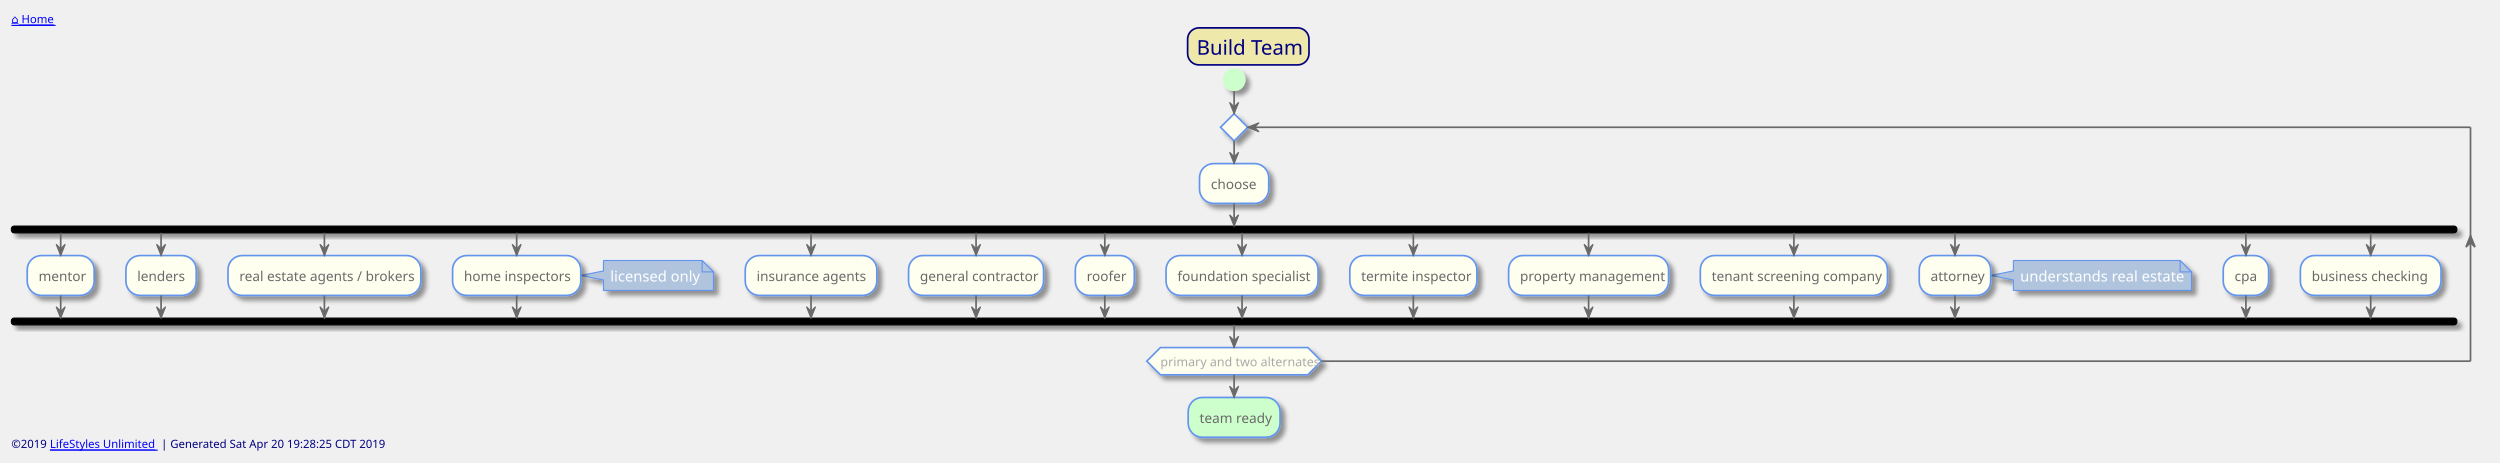
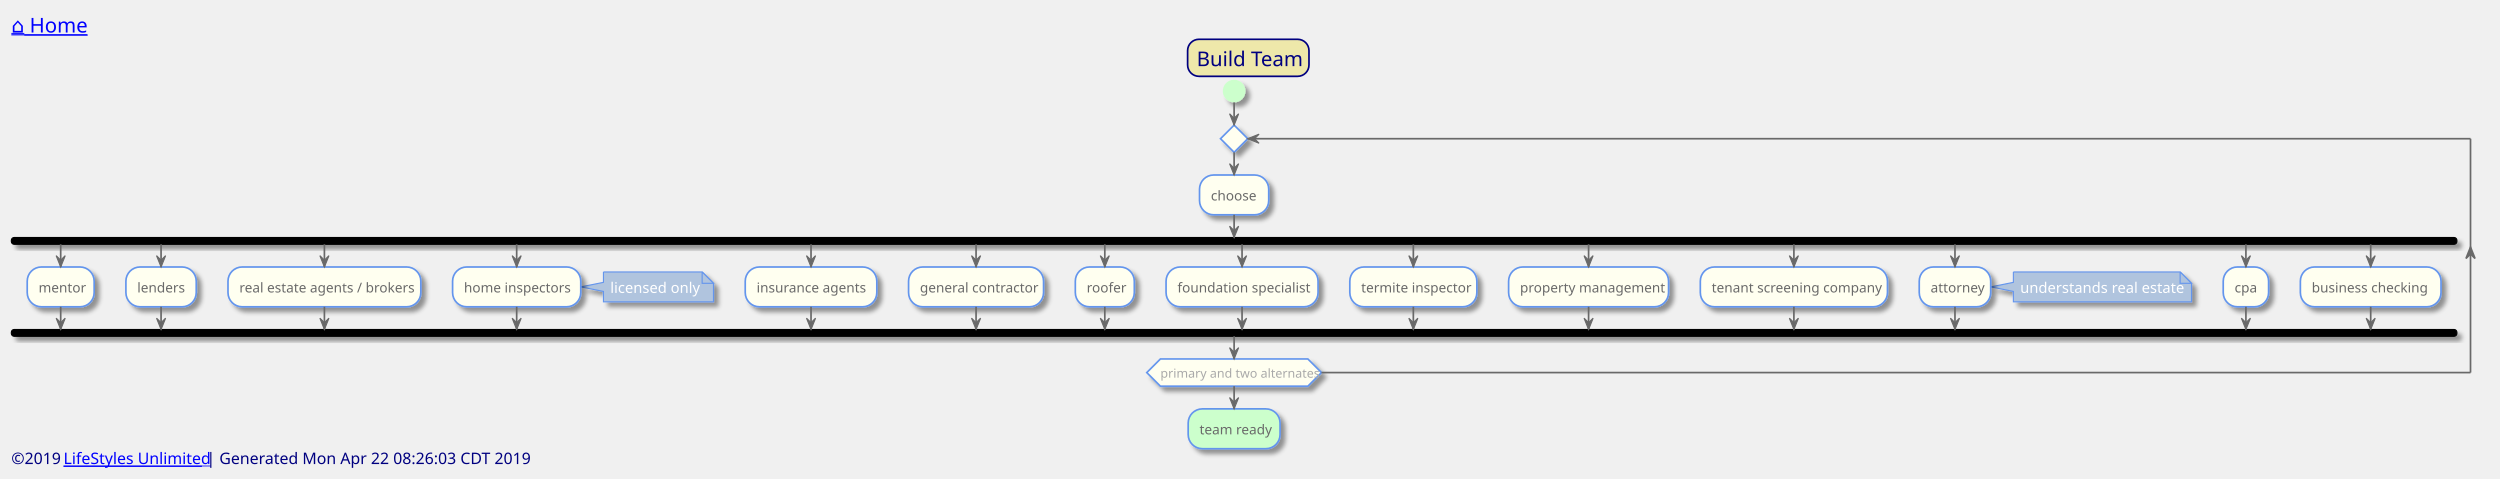
- <svg xmlns="http://www.w3.org/2000/svg" xmlns:xlink="http://www.w3.org/1999/xlink" contentScriptType="application/ecmascript" contentStyleType="text/css" height="408px" preserveAspectRatio="none" style="width:2204px;height:408px;" version="1.1" viewBox="0 0 2204 408" width="2204px" zoomAndPan="magnify">
+ <svg xmlns="http://www.w3.org/2000/svg" xmlns:xlink="http://www.w3.org/1999/xlink" contentScriptType="application/ecmascript" contentStyleType="text/css" height="422px" preserveAspectRatio="none" style="width:2204px;height:422px;" version="1.1" viewBox="0 0 2204 422" width="2204px" zoomAndPan="magnify">
  <defs>
    <style type="text/css">path:hover { stroke: #0000FF !important;}</style>
-     <filter height="300%" id="fuirmcnzbz5he" width="300%" x="-1" y="-1">
+     <filter height="300%" id="f9bqgq1gfn8pt" width="300%" x="-1" y="-1">
      <feGaussianBlur result="blurOut" stdDeviation="2.0" />
      <feColorMatrix in="blurOut" result="blurOut2" type="matrix" values="0 0 0 0 0 0 0 0 0 0 0 0 0 0 0 0 0 0 .4 0" />
      <feOffset dx="4.0" dy="4.0" in="blurOut2" result="blurOut3" />
      <feBlend in="SourceGraphic" in2="blurOut3" mode="normal" />
    </filter>
  </defs>
  <g>
    <a target="_top" xlink:actuate="onRequest" xlink:href="../index.svg" xlink:show="new" xlink:title="../index.svg" xlink:type="simple">
-       <text fill="#0000FF" font-family="sans-serif" font-size="10" lengthAdjust="spacingAndGlyphs" text-decoration="underline" textLength="39" x="10" y="20.381">⌂ Home</text>
-       <line style="stroke: #0000FF; stroke-width: 1.0;" x1="10" x2="49" y1="22.381" y2="22.381" />
+       <text fill="#0000FF" font-family="sans-serif" font-size="18" lengthAdjust="spacingAndGlyphs" text-decoration="underline" textLength="67" x="10" y="28.686">⌂ Home</text>
+       <line style="stroke: #0000FF; stroke-width: 1.0;" x1="10" x2="77" y1="30.686" y2="30.686" />
    </a>
-     <rect fill="#EEE8AA" height="32.641" rx="10" ry="10" style="stroke: #000080; stroke-width: 1.5;" width="107" x="1047" y="24.578" />
-     <text fill="#000080" font-family="sans-serif" font-size="18" lengthAdjust="spacingAndGlyphs" textLength="91" x="1055" y="48.264">Build Team</text>
-     <ellipse cx="1088" cy="70.219" fill="#CCFFCC" filter="url(#fuirmcnzbz5he)" rx="10" ry="10" style="stroke: none; stroke-width: 1.0;" />
-     <rect fill="#FFFFF0" filter="url(#fuirmcnzbz5he)" height="35.094" rx="12.5" ry="12.5" style="stroke: #6495ED; stroke-width: 1.5;" width="61" x="1057.5" y="144.219" />
-     <text fill="#696969" font-family="sans-serif" font-size="12" lengthAdjust="spacingAndGlyphs" textLength="41" x="1067.5" y="166.676">choose</text>
-     <rect fill="#000000" filter="url(#fuirmcnzbz5he)" height="6" rx="2.5" ry="2.5" style="stroke: #000000; stroke-width: 1.0;" width="2156" x="10" y="199.312" />
-     <rect fill="#FFFFF0" filter="url(#fuirmcnzbz5he)" height="35.094" rx="12.5" ry="12.5" style="stroke: #6495ED; stroke-width: 1.5;" width="59" x="24" y="225.312" />
-     <text fill="#696969" font-family="sans-serif" font-size="12" lengthAdjust="spacingAndGlyphs" textLength="39" x="34" y="247.769">mentor</text>
-     <rect fill="#FFFFF0" filter="url(#fuirmcnzbz5he)" height="35.094" rx="12.5" ry="12.5" style="stroke: #6495ED; stroke-width: 1.5;" width="62" x="111" y="225.312" />
-     <text fill="#696969" font-family="sans-serif" font-size="12" lengthAdjust="spacingAndGlyphs" textLength="42" x="121" y="247.769">lenders</text>
-     <rect fill="#FFFFF0" filter="url(#fuirmcnzbz5he)" height="35.094" rx="12.5" ry="12.5" style="stroke: #6495ED; stroke-width: 1.5;" width="170" x="201" y="225.312" />
-     <text fill="#696969" font-family="sans-serif" font-size="12" lengthAdjust="spacingAndGlyphs" textLength="150" x="211" y="247.769">real estate agents / brokers</text>
-     <path d="M532,229.684 L532,238.859 L512,242.859 L532,246.859 L532,256.035 A0,0 0 0 0 532,256.035 L629,256.035 A0,0 0 0 0 629,256.035 L629,239.684 L619,229.684 L532,229.684 A0,0 0 0 0 532,229.684 " fill="#B0C4DE" filter="url(#fuirmcnzbz5he)" style="stroke: #6495ED; stroke-width: 1.0;" />
-     <path d="M619,229.684 L619,239.684 L629,239.684 L619,229.684 " fill="#B0C4DE" style="stroke: #6495ED; stroke-width: 1.0;" />
-     <text fill="#FFFFFF" font-family="sans-serif" font-size="13" lengthAdjust="spacingAndGlyphs" textLength="76" x="538" y="248.179">licensed only</text>
-     <rect fill="#FFFFF0" filter="url(#fuirmcnzbz5he)" height="35.094" rx="12.5" ry="12.5" style="stroke: #6495ED; stroke-width: 1.5;" width="113" x="399" y="225.312" />
-     <text fill="#696969" font-family="sans-serif" font-size="12" lengthAdjust="spacingAndGlyphs" textLength="93" x="409" y="247.769">home inspectors</text>
-     <rect fill="#FFFFF0" filter="url(#fuirmcnzbz5he)" height="35.094" rx="12.5" ry="12.5" style="stroke: #6495ED; stroke-width: 1.5;" width="116" x="657" y="225.312" />
-     <text fill="#696969" font-family="sans-serif" font-size="12" lengthAdjust="spacingAndGlyphs" textLength="96" x="667" y="247.769">insurance agents</text>
-     <rect fill="#FFFFF0" filter="url(#fuirmcnzbz5he)" height="35.094" rx="12.5" ry="12.5" style="stroke: #6495ED; stroke-width: 1.5;" width="119" x="801" y="225.312" />
-     <text fill="#696969" font-family="sans-serif" font-size="12" lengthAdjust="spacingAndGlyphs" textLength="99" x="811" y="247.769">general contractor</text>
-     <rect fill="#FFFFF0" filter="url(#fuirmcnzbz5he)" height="35.094" rx="12.5" ry="12.5" style="stroke: #6495ED; stroke-width: 1.5;" width="52" x="948" y="225.312" />
-     <text fill="#696969" font-family="sans-serif" font-size="12" lengthAdjust="spacingAndGlyphs" textLength="32" x="958" y="247.769">roofer</text>
-     <rect fill="#FFFFF0" filter="url(#fuirmcnzbz5he)" height="35.094" rx="12.5" ry="12.5" style="stroke: #6495ED; stroke-width: 1.5;" width="134" x="1028" y="225.312" />
-     <text fill="#696969" font-family="sans-serif" font-size="12" lengthAdjust="spacingAndGlyphs" textLength="114" x="1038" y="247.769">foundation specialist</text>
-     <rect fill="#FFFFF0" filter="url(#fuirmcnzbz5he)" height="35.094" rx="12.5" ry="12.5" style="stroke: #6495ED; stroke-width: 1.5;" width="112" x="1190" y="225.312" />
-     <text fill="#696969" font-family="sans-serif" font-size="12" lengthAdjust="spacingAndGlyphs" textLength="92" x="1200" y="247.769">termite inspector</text>
-     <rect fill="#FFFFF0" filter="url(#fuirmcnzbz5he)" height="35.094" rx="12.5" ry="12.5" style="stroke: #6495ED; stroke-width: 1.5;" width="141" x="1330" y="225.312" />
-     <text fill="#696969" font-family="sans-serif" font-size="12" lengthAdjust="spacingAndGlyphs" textLength="121" x="1340" y="247.769">property management</text>
-     <rect fill="#FFFFF0" filter="url(#fuirmcnzbz5he)" height="35.094" rx="12.5" ry="12.5" style="stroke: #6495ED; stroke-width: 1.5;" width="165" x="1499" y="225.312" />
-     <text fill="#696969" font-family="sans-serif" font-size="12" lengthAdjust="spacingAndGlyphs" textLength="145" x="1509" y="247.769">tenant screening company</text>
-     <path d="M1775,229.684 L1775,238.859 L1755,242.859 L1775,246.859 L1775,256.035 A0,0 0 0 0 1775,256.035 L1932,256.035 A0,0 0 0 0 1932,256.035 L1932,239.684 L1922,229.684 L1775,229.684 A0,0 0 0 0 1775,229.684 " fill="#B0C4DE" filter="url(#fuirmcnzbz5he)" style="stroke: #6495ED; stroke-width: 1.0;" />
-     <path d="M1922,229.684 L1922,239.684 L1932,239.684 L1922,229.684 " fill="#B0C4DE" style="stroke: #6495ED; stroke-width: 1.0;" />
-     <text fill="#FFFFFF" font-family="sans-serif" font-size="13" lengthAdjust="spacingAndGlyphs" textLength="136" x="1781" y="248.179">understands real estate</text>
-     <rect fill="#FFFFF0" filter="url(#fuirmcnzbz5he)" height="35.094" rx="12.5" ry="12.5" style="stroke: #6495ED; stroke-width: 1.5;" width="63" x="1692" y="225.312" />
-     <text fill="#696969" font-family="sans-serif" font-size="12" lengthAdjust="spacingAndGlyphs" textLength="43" x="1702" y="247.769">attorney</text>
-     <rect fill="#FFFFF0" filter="url(#fuirmcnzbz5he)" height="35.094" rx="12.5" ry="12.5" style="stroke: #6495ED; stroke-width: 1.5;" width="40" x="1960" y="225.312" />
-     <text fill="#696969" font-family="sans-serif" font-size="12" lengthAdjust="spacingAndGlyphs" textLength="20" x="1970" y="247.769">cpa</text>
-     <rect fill="#FFFFF0" filter="url(#fuirmcnzbz5he)" height="35.094" rx="12.5" ry="12.5" style="stroke: #6495ED; stroke-width: 1.5;" width="124" x="2028" y="225.312" />
-     <text fill="#696969" font-family="sans-serif" font-size="12" lengthAdjust="spacingAndGlyphs" textLength="104" x="2038" y="247.769">business checking</text>
-     <rect fill="#000000" filter="url(#fuirmcnzbz5he)" height="6" rx="2.5" ry="2.5" style="stroke: #000000; stroke-width: 1.0;" width="2156" x="10" y="280.406" />
-     <polygon fill="#FFFFF0" filter="url(#fuirmcnzbz5he)" points="1088,100.219,1100,112.219,1088,124.219,1076,112.219,1088,100.219" style="stroke: #6495ED; stroke-width: 1.5;" />
-     <polygon fill="#FFFFF0" filter="url(#fuirmcnzbz5he)" points="1023,306.406,1153,306.406,1165,318.406,1153,330.406,1023,330.406,1011,318.406,1023,306.406" style="stroke: #6495ED; stroke-width: 1.5;" />
-     <text fill="#A9A9A9" font-family="sans-serif" font-size="11" lengthAdjust="spacingAndGlyphs" textLength="130" x="1023" y="322.907">primary and two alternates</text>
-     <rect fill="#CCFFCC" filter="url(#fuirmcnzbz5he)" height="35.094" rx="12.5" ry="12.5" style="stroke: #6495ED; stroke-width: 1.5;" width="81" x="1047.5" y="350.406" />
-     <text fill="#696969" font-family="sans-serif" font-size="12" lengthAdjust="spacingAndGlyphs" textLength="61" x="1057.5" y="372.863">team ready</text>
-     <line style="stroke: #696969; stroke-width: 1.5;" x1="53.5" x2="53.5" y1="205.312" y2="225.312" />
-     <polygon fill="#696969" points="49.5,215.312,53.5,225.312,57.5,215.312,53.5,219.312" style="stroke: #696969; stroke-width: 1.0;" />
-     <line style="stroke: #696969; stroke-width: 1.5;" x1="142" x2="142" y1="205.312" y2="225.312" />
-     <polygon fill="#696969" points="138,215.312,142,225.312,146,215.312,142,219.312" style="stroke: #696969; stroke-width: 1.0;" />
-     <line style="stroke: #696969; stroke-width: 1.5;" x1="286" x2="286" y1="205.312" y2="225.312" />
-     <polygon fill="#696969" points="282,215.312,286,225.312,290,215.312,286,219.312" style="stroke: #696969; stroke-width: 1.0;" />
-     <line style="stroke: #696969; stroke-width: 1.5;" x1="455.5" x2="455.5" y1="205.312" y2="225.312" />
-     <polygon fill="#696969" points="451.5,215.312,455.5,225.312,459.5,215.312,455.5,219.312" style="stroke: #696969; stroke-width: 1.0;" />
-     <line style="stroke: #696969; stroke-width: 1.5;" x1="715" x2="715" y1="205.312" y2="225.312" />
-     <polygon fill="#696969" points="711,215.312,715,225.312,719,215.312,715,219.312" style="stroke: #696969; stroke-width: 1.0;" />
-     <line style="stroke: #696969; stroke-width: 1.5;" x1="860.5" x2="860.5" y1="205.312" y2="225.312" />
-     <polygon fill="#696969" points="856.5,215.312,860.5,225.312,864.5,215.312,860.5,219.312" style="stroke: #696969; stroke-width: 1.0;" />
-     <line style="stroke: #696969; stroke-width: 1.5;" x1="974" x2="974" y1="205.312" y2="225.312" />
-     <polygon fill="#696969" points="970,215.312,974,225.312,978,215.312,974,219.312" style="stroke: #696969; stroke-width: 1.0;" />
-     <line style="stroke: #696969; stroke-width: 1.5;" x1="1095" x2="1095" y1="205.312" y2="225.312" />
-     <polygon fill="#696969" points="1091,215.312,1095,225.312,1099,215.312,1095,219.312" style="stroke: #696969; stroke-width: 1.0;" />
-     <line style="stroke: #696969; stroke-width: 1.5;" x1="1246" x2="1246" y1="205.312" y2="225.312" />
-     <polygon fill="#696969" points="1242,215.312,1246,225.312,1250,215.312,1246,219.312" style="stroke: #696969; stroke-width: 1.0;" />
-     <line style="stroke: #696969; stroke-width: 1.5;" x1="1400.5" x2="1400.5" y1="205.312" y2="225.312" />
-     <polygon fill="#696969" points="1396.5,215.312,1400.5,225.312,1404.5,215.312,1400.5,219.312" style="stroke: #696969; stroke-width: 1.0;" />
-     <line style="stroke: #696969; stroke-width: 1.5;" x1="1581.5" x2="1581.5" y1="205.312" y2="225.312" />
-     <polygon fill="#696969" points="1577.5,215.312,1581.5,225.312,1585.5,215.312,1581.5,219.312" style="stroke: #696969; stroke-width: 1.0;" />
-     <line style="stroke: #696969; stroke-width: 1.5;" x1="1723.5" x2="1723.5" y1="205.312" y2="225.312" />
-     <polygon fill="#696969" points="1719.5,215.312,1723.5,225.312,1727.5,215.312,1723.5,219.312" style="stroke: #696969; stroke-width: 1.0;" />
-     <line style="stroke: #696969; stroke-width: 1.5;" x1="1980" x2="1980" y1="205.312" y2="225.312" />
-     <polygon fill="#696969" points="1976,215.312,1980,225.312,1984,215.312,1980,219.312" style="stroke: #696969; stroke-width: 1.0;" />
-     <line style="stroke: #696969; stroke-width: 1.5;" x1="2090" x2="2090" y1="205.312" y2="225.312" />
-     <polygon fill="#696969" points="2086,215.312,2090,225.312,2094,215.312,2090,219.312" style="stroke: #696969; stroke-width: 1.0;" />
-     <line style="stroke: #696969; stroke-width: 1.5;" x1="53.5" x2="53.5" y1="260.406" y2="280.406" />
-     <polygon fill="#696969" points="49.5,270.406,53.5,280.406,57.5,270.406,53.5,274.406" style="stroke: #696969; stroke-width: 1.0;" />
-     <line style="stroke: #696969; stroke-width: 1.5;" x1="142" x2="142" y1="260.406" y2="280.406" />
-     <polygon fill="#696969" points="138,270.406,142,280.406,146,270.406,142,274.406" style="stroke: #696969; stroke-width: 1.0;" />
-     <line style="stroke: #696969; stroke-width: 1.5;" x1="286" x2="286" y1="260.406" y2="280.406" />
-     <polygon fill="#696969" points="282,270.406,286,280.406,290,270.406,286,274.406" style="stroke: #696969; stroke-width: 1.0;" />
-     <line style="stroke: #696969; stroke-width: 1.5;" x1="455.5" x2="455.5" y1="260.406" y2="280.406" />
-     <polygon fill="#696969" points="451.5,270.406,455.5,280.406,459.5,270.406,455.5,274.406" style="stroke: #696969; stroke-width: 1.0;" />
-     <line style="stroke: #696969; stroke-width: 1.5;" x1="715" x2="715" y1="260.406" y2="280.406" />
-     <polygon fill="#696969" points="711,270.406,715,280.406,719,270.406,715,274.406" style="stroke: #696969; stroke-width: 1.0;" />
-     <line style="stroke: #696969; stroke-width: 1.5;" x1="860.5" x2="860.5" y1="260.406" y2="280.406" />
-     <polygon fill="#696969" points="856.5,270.406,860.5,280.406,864.5,270.406,860.5,274.406" style="stroke: #696969; stroke-width: 1.0;" />
-     <line style="stroke: #696969; stroke-width: 1.5;" x1="974" x2="974" y1="260.406" y2="280.406" />
-     <polygon fill="#696969" points="970,270.406,974,280.406,978,270.406,974,274.406" style="stroke: #696969; stroke-width: 1.0;" />
-     <line style="stroke: #696969; stroke-width: 1.5;" x1="1095" x2="1095" y1="260.406" y2="280.406" />
-     <polygon fill="#696969" points="1091,270.406,1095,280.406,1099,270.406,1095,274.406" style="stroke: #696969; stroke-width: 1.0;" />
-     <line style="stroke: #696969; stroke-width: 1.5;" x1="1246" x2="1246" y1="260.406" y2="280.406" />
-     <polygon fill="#696969" points="1242,270.406,1246,280.406,1250,270.406,1246,274.406" style="stroke: #696969; stroke-width: 1.0;" />
-     <line style="stroke: #696969; stroke-width: 1.5;" x1="1400.5" x2="1400.5" y1="260.406" y2="280.406" />
-     <polygon fill="#696969" points="1396.5,270.406,1400.5,280.406,1404.5,270.406,1400.5,274.406" style="stroke: #696969; stroke-width: 1.0;" />
-     <line style="stroke: #696969; stroke-width: 1.5;" x1="1581.5" x2="1581.5" y1="260.406" y2="280.406" />
-     <polygon fill="#696969" points="1577.5,270.406,1581.5,280.406,1585.5,270.406,1581.5,274.406" style="stroke: #696969; stroke-width: 1.0;" />
-     <line style="stroke: #696969; stroke-width: 1.5;" x1="1723.5" x2="1723.5" y1="260.406" y2="280.406" />
-     <polygon fill="#696969" points="1719.5,270.406,1723.5,280.406,1727.5,270.406,1723.5,274.406" style="stroke: #696969; stroke-width: 1.0;" />
-     <line style="stroke: #696969; stroke-width: 1.5;" x1="1980" x2="1980" y1="260.406" y2="280.406" />
-     <polygon fill="#696969" points="1976,270.406,1980,280.406,1984,270.406,1980,274.406" style="stroke: #696969; stroke-width: 1.0;" />
-     <line style="stroke: #696969; stroke-width: 1.5;" x1="2090" x2="2090" y1="260.406" y2="280.406" />
-     <polygon fill="#696969" points="2086,270.406,2090,280.406,2094,270.406,2090,274.406" style="stroke: #696969; stroke-width: 1.0;" />
-     <line style="stroke: #696969; stroke-width: 1.5;" x1="1088" x2="1088" y1="179.312" y2="199.312" />
-     <polygon fill="#696969" points="1084,189.312,1088,199.312,1092,189.312,1088,193.312" style="stroke: #696969; stroke-width: 1.0;" />
-     <line style="stroke: #696969; stroke-width: 1.5;" x1="1088" x2="1088" y1="124.219" y2="144.219" />
-     <polygon fill="#696969" points="1084,134.219,1088,144.219,1092,134.219,1088,138.219" style="stroke: #696969; stroke-width: 1.0;" />
-     <line style="stroke: #696969; stroke-width: 1.5;" x1="1165" x2="2178" y1="318.406" y2="318.406" />
-     <polygon fill="#696969" points="2174,217.812,2178,207.812,2182,217.812,2178,213.812" style="stroke: #696969; stroke-width: 1.5;" />
-     <line style="stroke: #696969; stroke-width: 1.5;" x1="2178" x2="2178" y1="112.219" y2="318.406" />
-     <line style="stroke: #696969; stroke-width: 1.5;" x1="2178" x2="1100" y1="112.219" y2="112.219" />
-     <polygon fill="#696969" points="1110,108.219,1100,112.219,1110,116.219,1106,112.219" style="stroke: #696969; stroke-width: 1.0;" />
-     <line style="stroke: #696969; stroke-width: 1.5;" x1="1088" x2="1088" y1="286.406" y2="306.406" />
-     <polygon fill="#696969" points="1084,296.406,1088,306.406,1092,296.406,1088,300.406" style="stroke: #696969; stroke-width: 1.0;" />
-     <line style="stroke: #696969; stroke-width: 1.5;" x1="1088" x2="1088" y1="80.219" y2="100.219" />
-     <polygon fill="#696969" points="1084,90.219,1088,100.219,1092,90.219,1088,94.219" style="stroke: #696969; stroke-width: 1.0;" />
-     <line style="stroke: #696969; stroke-width: 1.5;" x1="1088" x2="1088" y1="330.406" y2="350.406" />
-     <polygon fill="#696969" points="1084,340.406,1088,350.406,1092,340.406,1088,344.406" style="stroke: #696969; stroke-width: 1.0;" />
-     <text fill="#000080" font-family="sans-serif" font-size="10" lengthAdjust="spacingAndGlyphs" textLength="31" x="10" y="394.881">©2019</text>
+     <rect fill="#EEE8AA" height="32.641" rx="10" ry="10" style="stroke: #000080; stroke-width: 1.5;" width="107" x="1047" y="34.641" />
+     <text fill="#000080" font-family="sans-serif" font-size="18" lengthAdjust="spacingAndGlyphs" textLength="91" x="1055" y="58.326">Build Team</text>
+     <ellipse cx="1088" cy="80.281" fill="#CCFFCC" filter="url(#f9bqgq1gfn8pt)" rx="10" ry="10" style="stroke: none; stroke-width: 1.0;" />
+     <rect fill="#FFFFF0" filter="url(#f9bqgq1gfn8pt)" height="35.094" rx="12.5" ry="12.5" style="stroke: #6495ED; stroke-width: 1.5;" width="61" x="1057.5" y="154.281" />
+     <text fill="#696969" font-family="sans-serif" font-size="12" lengthAdjust="spacingAndGlyphs" textLength="41" x="1067.5" y="176.738">choose</text>
+     <rect fill="#000000" filter="url(#f9bqgq1gfn8pt)" height="6" rx="2.5" ry="2.5" style="stroke: #000000; stroke-width: 1.0;" width="2156" x="10" y="209.375" />
+     <rect fill="#FFFFF0" filter="url(#f9bqgq1gfn8pt)" height="35.094" rx="12.5" ry="12.5" style="stroke: #6495ED; stroke-width: 1.5;" width="59" x="24" y="235.375" />
+     <text fill="#696969" font-family="sans-serif" font-size="12" lengthAdjust="spacingAndGlyphs" textLength="39" x="34" y="257.832">mentor</text>
+     <rect fill="#FFFFF0" filter="url(#f9bqgq1gfn8pt)" height="35.094" rx="12.5" ry="12.5" style="stroke: #6495ED; stroke-width: 1.5;" width="62" x="111" y="235.375" />
+     <text fill="#696969" font-family="sans-serif" font-size="12" lengthAdjust="spacingAndGlyphs" textLength="42" x="121" y="257.832">lenders</text>
+     <rect fill="#FFFFF0" filter="url(#f9bqgq1gfn8pt)" height="35.094" rx="12.5" ry="12.5" style="stroke: #6495ED; stroke-width: 1.5;" width="170" x="201" y="235.375" />
+     <text fill="#696969" font-family="sans-serif" font-size="12" lengthAdjust="spacingAndGlyphs" textLength="150" x="211" y="257.832">real estate agents / brokers</text>
+     <path d="M532,239.746 L532,248.922 L512,252.922 L532,256.922 L532,266.098 A0,0 0 0 0 532,266.098 L629,266.098 A0,0 0 0 0 629,266.098 L629,249.746 L619,239.746 L532,239.746 A0,0 0 0 0 532,239.746 " fill="#B0C4DE" filter="url(#f9bqgq1gfn8pt)" style="stroke: #6495ED; stroke-width: 1.0;" />
+     <path d="M619,239.746 L619,249.746 L629,249.746 L619,239.746 " fill="#B0C4DE" style="stroke: #6495ED; stroke-width: 1.0;" />
+     <text fill="#FFFFFF" font-family="sans-serif" font-size="13" lengthAdjust="spacingAndGlyphs" textLength="76" x="538" y="258.241">licensed only</text>
+     <rect fill="#FFFFF0" filter="url(#f9bqgq1gfn8pt)" height="35.094" rx="12.5" ry="12.5" style="stroke: #6495ED; stroke-width: 1.5;" width="113" x="399" y="235.375" />
+     <text fill="#696969" font-family="sans-serif" font-size="12" lengthAdjust="spacingAndGlyphs" textLength="93" x="409" y="257.832">home inspectors</text>
+     <rect fill="#FFFFF0" filter="url(#f9bqgq1gfn8pt)" height="35.094" rx="12.5" ry="12.5" style="stroke: #6495ED; stroke-width: 1.5;" width="116" x="657" y="235.375" />
+     <text fill="#696969" font-family="sans-serif" font-size="12" lengthAdjust="spacingAndGlyphs" textLength="96" x="667" y="257.832">insurance agents</text>
+     <rect fill="#FFFFF0" filter="url(#f9bqgq1gfn8pt)" height="35.094" rx="12.5" ry="12.5" style="stroke: #6495ED; stroke-width: 1.5;" width="119" x="801" y="235.375" />
+     <text fill="#696969" font-family="sans-serif" font-size="12" lengthAdjust="spacingAndGlyphs" textLength="99" x="811" y="257.832">general contractor</text>
+     <rect fill="#FFFFF0" filter="url(#f9bqgq1gfn8pt)" height="35.094" rx="12.5" ry="12.5" style="stroke: #6495ED; stroke-width: 1.5;" width="52" x="948" y="235.375" />
+     <text fill="#696969" font-family="sans-serif" font-size="12" lengthAdjust="spacingAndGlyphs" textLength="32" x="958" y="257.832">roofer</text>
+     <rect fill="#FFFFF0" filter="url(#f9bqgq1gfn8pt)" height="35.094" rx="12.5" ry="12.5" style="stroke: #6495ED; stroke-width: 1.5;" width="134" x="1028" y="235.375" />
+     <text fill="#696969" font-family="sans-serif" font-size="12" lengthAdjust="spacingAndGlyphs" textLength="114" x="1038" y="257.832">foundation specialist</text>
+     <rect fill="#FFFFF0" filter="url(#f9bqgq1gfn8pt)" height="35.094" rx="12.5" ry="12.5" style="stroke: #6495ED; stroke-width: 1.5;" width="112" x="1190" y="235.375" />
+     <text fill="#696969" font-family="sans-serif" font-size="12" lengthAdjust="spacingAndGlyphs" textLength="92" x="1200" y="257.832">termite inspector</text>
+     <rect fill="#FFFFF0" filter="url(#f9bqgq1gfn8pt)" height="35.094" rx="12.5" ry="12.5" style="stroke: #6495ED; stroke-width: 1.5;" width="141" x="1330" y="235.375" />
+     <text fill="#696969" font-family="sans-serif" font-size="12" lengthAdjust="spacingAndGlyphs" textLength="121" x="1340" y="257.832">property management</text>
+     <rect fill="#FFFFF0" filter="url(#f9bqgq1gfn8pt)" height="35.094" rx="12.5" ry="12.5" style="stroke: #6495ED; stroke-width: 1.5;" width="165" x="1499" y="235.375" />
+     <text fill="#696969" font-family="sans-serif" font-size="12" lengthAdjust="spacingAndGlyphs" textLength="145" x="1509" y="257.832">tenant screening company</text>
+     <path d="M1775,239.746 L1775,248.922 L1755,252.922 L1775,256.922 L1775,266.098 A0,0 0 0 0 1775,266.098 L1932,266.098 A0,0 0 0 0 1932,266.098 L1932,249.746 L1922,239.746 L1775,239.746 A0,0 0 0 0 1775,239.746 " fill="#B0C4DE" filter="url(#f9bqgq1gfn8pt)" style="stroke: #6495ED; stroke-width: 1.0;" />
+     <path d="M1922,239.746 L1922,249.746 L1932,249.746 L1922,239.746 " fill="#B0C4DE" style="stroke: #6495ED; stroke-width: 1.0;" />
+     <text fill="#FFFFFF" font-family="sans-serif" font-size="13" lengthAdjust="spacingAndGlyphs" textLength="136" x="1781" y="258.241">understands real estate</text>
+     <rect fill="#FFFFF0" filter="url(#f9bqgq1gfn8pt)" height="35.094" rx="12.5" ry="12.5" style="stroke: #6495ED; stroke-width: 1.5;" width="63" x="1692" y="235.375" />
+     <text fill="#696969" font-family="sans-serif" font-size="12" lengthAdjust="spacingAndGlyphs" textLength="43" x="1702" y="257.832">attorney</text>
+     <rect fill="#FFFFF0" filter="url(#f9bqgq1gfn8pt)" height="35.094" rx="12.5" ry="12.5" style="stroke: #6495ED; stroke-width: 1.5;" width="40" x="1960" y="235.375" />
+     <text fill="#696969" font-family="sans-serif" font-size="12" lengthAdjust="spacingAndGlyphs" textLength="20" x="1970" y="257.832">cpa</text>
+     <rect fill="#FFFFF0" filter="url(#f9bqgq1gfn8pt)" height="35.094" rx="12.5" ry="12.5" style="stroke: #6495ED; stroke-width: 1.5;" width="124" x="2028" y="235.375" />
+     <text fill="#696969" font-family="sans-serif" font-size="12" lengthAdjust="spacingAndGlyphs" textLength="104" x="2038" y="257.832">business checking</text>
+     <rect fill="#000000" filter="url(#f9bqgq1gfn8pt)" height="6" rx="2.5" ry="2.5" style="stroke: #000000; stroke-width: 1.0;" width="2156" x="10" y="290.469" />
+     <polygon fill="#FFFFF0" filter="url(#f9bqgq1gfn8pt)" points="1088,110.281,1100,122.281,1088,134.281,1076,122.281,1088,110.281" style="stroke: #6495ED; stroke-width: 1.5;" />
+     <polygon fill="#FFFFF0" filter="url(#f9bqgq1gfn8pt)" points="1023,316.469,1153,316.469,1165,328.469,1153,340.469,1023,340.469,1011,328.469,1023,316.469" style="stroke: #6495ED; stroke-width: 1.5;" />
+     <text fill="#A9A9A9" font-family="sans-serif" font-size="11" lengthAdjust="spacingAndGlyphs" textLength="130" x="1023" y="332.97">primary and two alternates</text>
+     <rect fill="#CCFFCC" filter="url(#f9bqgq1gfn8pt)" height="35.094" rx="12.5" ry="12.5" style="stroke: #6495ED; stroke-width: 1.5;" width="81" x="1047.5" y="360.469" />
+     <text fill="#696969" font-family="sans-serif" font-size="12" lengthAdjust="spacingAndGlyphs" textLength="61" x="1057.5" y="382.926">team ready</text>
+     <line style="stroke: #696969; stroke-width: 1.5;" x1="53.5" x2="53.5" y1="215.375" y2="235.375" />
+     <polygon fill="#696969" points="49.5,225.375,53.5,235.375,57.5,225.375,53.5,229.375" style="stroke: #696969; stroke-width: 1.0;" />
+     <line style="stroke: #696969; stroke-width: 1.5;" x1="142" x2="142" y1="215.375" y2="235.375" />
+     <polygon fill="#696969" points="138,225.375,142,235.375,146,225.375,142,229.375" style="stroke: #696969; stroke-width: 1.0;" />
+     <line style="stroke: #696969; stroke-width: 1.5;" x1="286" x2="286" y1="215.375" y2="235.375" />
+     <polygon fill="#696969" points="282,225.375,286,235.375,290,225.375,286,229.375" style="stroke: #696969; stroke-width: 1.0;" />
+     <line style="stroke: #696969; stroke-width: 1.5;" x1="455.5" x2="455.5" y1="215.375" y2="235.375" />
+     <polygon fill="#696969" points="451.5,225.375,455.5,235.375,459.5,225.375,455.5,229.375" style="stroke: #696969; stroke-width: 1.0;" />
+     <line style="stroke: #696969; stroke-width: 1.5;" x1="715" x2="715" y1="215.375" y2="235.375" />
+     <polygon fill="#696969" points="711,225.375,715,235.375,719,225.375,715,229.375" style="stroke: #696969; stroke-width: 1.0;" />
+     <line style="stroke: #696969; stroke-width: 1.5;" x1="860.5" x2="860.5" y1="215.375" y2="235.375" />
+     <polygon fill="#696969" points="856.5,225.375,860.5,235.375,864.5,225.375,860.5,229.375" style="stroke: #696969; stroke-width: 1.0;" />
+     <line style="stroke: #696969; stroke-width: 1.5;" x1="974" x2="974" y1="215.375" y2="235.375" />
+     <polygon fill="#696969" points="970,225.375,974,235.375,978,225.375,974,229.375" style="stroke: #696969; stroke-width: 1.0;" />
+     <line style="stroke: #696969; stroke-width: 1.5;" x1="1095" x2="1095" y1="215.375" y2="235.375" />
+     <polygon fill="#696969" points="1091,225.375,1095,235.375,1099,225.375,1095,229.375" style="stroke: #696969; stroke-width: 1.0;" />
+     <line style="stroke: #696969; stroke-width: 1.5;" x1="1246" x2="1246" y1="215.375" y2="235.375" />
+     <polygon fill="#696969" points="1242,225.375,1246,235.375,1250,225.375,1246,229.375" style="stroke: #696969; stroke-width: 1.0;" />
+     <line style="stroke: #696969; stroke-width: 1.5;" x1="1400.5" x2="1400.5" y1="215.375" y2="235.375" />
+     <polygon fill="#696969" points="1396.5,225.375,1400.5,235.375,1404.5,225.375,1400.5,229.375" style="stroke: #696969; stroke-width: 1.0;" />
+     <line style="stroke: #696969; stroke-width: 1.5;" x1="1581.5" x2="1581.5" y1="215.375" y2="235.375" />
+     <polygon fill="#696969" points="1577.5,225.375,1581.5,235.375,1585.5,225.375,1581.5,229.375" style="stroke: #696969; stroke-width: 1.0;" />
+     <line style="stroke: #696969; stroke-width: 1.5;" x1="1723.5" x2="1723.5" y1="215.375" y2="235.375" />
+     <polygon fill="#696969" points="1719.5,225.375,1723.5,235.375,1727.5,225.375,1723.5,229.375" style="stroke: #696969; stroke-width: 1.0;" />
+     <line style="stroke: #696969; stroke-width: 1.5;" x1="1980" x2="1980" y1="215.375" y2="235.375" />
+     <polygon fill="#696969" points="1976,225.375,1980,235.375,1984,225.375,1980,229.375" style="stroke: #696969; stroke-width: 1.0;" />
+     <line style="stroke: #696969; stroke-width: 1.5;" x1="2090" x2="2090" y1="215.375" y2="235.375" />
+     <polygon fill="#696969" points="2086,225.375,2090,235.375,2094,225.375,2090,229.375" style="stroke: #696969; stroke-width: 1.0;" />
+     <line style="stroke: #696969; stroke-width: 1.5;" x1="53.5" x2="53.5" y1="270.469" y2="290.469" />
+     <polygon fill="#696969" points="49.5,280.469,53.5,290.469,57.5,280.469,53.5,284.469" style="stroke: #696969; stroke-width: 1.0;" />
+     <line style="stroke: #696969; stroke-width: 1.5;" x1="142" x2="142" y1="270.469" y2="290.469" />
+     <polygon fill="#696969" points="138,280.469,142,290.469,146,280.469,142,284.469" style="stroke: #696969; stroke-width: 1.0;" />
+     <line style="stroke: #696969; stroke-width: 1.5;" x1="286" x2="286" y1="270.469" y2="290.469" />
+     <polygon fill="#696969" points="282,280.469,286,290.469,290,280.469,286,284.469" style="stroke: #696969; stroke-width: 1.0;" />
+     <line style="stroke: #696969; stroke-width: 1.5;" x1="455.5" x2="455.5" y1="270.469" y2="290.469" />
+     <polygon fill="#696969" points="451.5,280.469,455.5,290.469,459.5,280.469,455.5,284.469" style="stroke: #696969; stroke-width: 1.0;" />
+     <line style="stroke: #696969; stroke-width: 1.5;" x1="715" x2="715" y1="270.469" y2="290.469" />
+     <polygon fill="#696969" points="711,280.469,715,290.469,719,280.469,715,284.469" style="stroke: #696969; stroke-width: 1.0;" />
+     <line style="stroke: #696969; stroke-width: 1.5;" x1="860.5" x2="860.5" y1="270.469" y2="290.469" />
+     <polygon fill="#696969" points="856.5,280.469,860.5,290.469,864.5,280.469,860.5,284.469" style="stroke: #696969; stroke-width: 1.0;" />
+     <line style="stroke: #696969; stroke-width: 1.5;" x1="974" x2="974" y1="270.469" y2="290.469" />
+     <polygon fill="#696969" points="970,280.469,974,290.469,978,280.469,974,284.469" style="stroke: #696969; stroke-width: 1.0;" />
+     <line style="stroke: #696969; stroke-width: 1.5;" x1="1095" x2="1095" y1="270.469" y2="290.469" />
+     <polygon fill="#696969" points="1091,280.469,1095,290.469,1099,280.469,1095,284.469" style="stroke: #696969; stroke-width: 1.0;" />
+     <line style="stroke: #696969; stroke-width: 1.5;" x1="1246" x2="1246" y1="270.469" y2="290.469" />
+     <polygon fill="#696969" points="1242,280.469,1246,290.469,1250,280.469,1246,284.469" style="stroke: #696969; stroke-width: 1.0;" />
+     <line style="stroke: #696969; stroke-width: 1.5;" x1="1400.5" x2="1400.5" y1="270.469" y2="290.469" />
+     <polygon fill="#696969" points="1396.5,280.469,1400.5,290.469,1404.5,280.469,1400.5,284.469" style="stroke: #696969; stroke-width: 1.0;" />
+     <line style="stroke: #696969; stroke-width: 1.5;" x1="1581.5" x2="1581.5" y1="270.469" y2="290.469" />
+     <polygon fill="#696969" points="1577.5,280.469,1581.5,290.469,1585.5,280.469,1581.5,284.469" style="stroke: #696969; stroke-width: 1.0;" />
+     <line style="stroke: #696969; stroke-width: 1.5;" x1="1723.5" x2="1723.5" y1="270.469" y2="290.469" />
+     <polygon fill="#696969" points="1719.5,280.469,1723.5,290.469,1727.5,280.469,1723.5,284.469" style="stroke: #696969; stroke-width: 1.0;" />
+     <line style="stroke: #696969; stroke-width: 1.5;" x1="1980" x2="1980" y1="270.469" y2="290.469" />
+     <polygon fill="#696969" points="1976,280.469,1980,290.469,1984,280.469,1980,284.469" style="stroke: #696969; stroke-width: 1.0;" />
+     <line style="stroke: #696969; stroke-width: 1.5;" x1="2090" x2="2090" y1="270.469" y2="290.469" />
+     <polygon fill="#696969" points="2086,280.469,2090,290.469,2094,280.469,2090,284.469" style="stroke: #696969; stroke-width: 1.0;" />
+     <line style="stroke: #696969; stroke-width: 1.5;" x1="1088" x2="1088" y1="189.375" y2="209.375" />
+     <polygon fill="#696969" points="1084,199.375,1088,209.375,1092,199.375,1088,203.375" style="stroke: #696969; stroke-width: 1.0;" />
+     <line style="stroke: #696969; stroke-width: 1.5;" x1="1088" x2="1088" y1="134.281" y2="154.281" />
+     <polygon fill="#696969" points="1084,144.281,1088,154.281,1092,144.281,1088,148.281" style="stroke: #696969; stroke-width: 1.0;" />
+     <line style="stroke: #696969; stroke-width: 1.5;" x1="1165" x2="2178" y1="328.469" y2="328.469" />
+     <polygon fill="#696969" points="2174,227.875,2178,217.875,2182,227.875,2178,223.875" style="stroke: #696969; stroke-width: 1.5;" />
+     <line style="stroke: #696969; stroke-width: 1.5;" x1="2178" x2="2178" y1="122.281" y2="328.469" />
+     <line style="stroke: #696969; stroke-width: 1.5;" x1="2178" x2="1100" y1="122.281" y2="122.281" />
+     <polygon fill="#696969" points="1110,118.281,1100,122.281,1110,126.281,1106,122.281" style="stroke: #696969; stroke-width: 1.0;" />
+     <line style="stroke: #696969; stroke-width: 1.5;" x1="1088" x2="1088" y1="296.469" y2="316.469" />
+     <polygon fill="#696969" points="1084,306.469,1088,316.469,1092,306.469,1088,310.469" style="stroke: #696969; stroke-width: 1.0;" />
+     <line style="stroke: #696969; stroke-width: 1.5;" x1="1088" x2="1088" y1="90.281" y2="110.281" />
+     <polygon fill="#696969" points="1084,100.281,1088,110.281,1092,100.281,1088,104.281" style="stroke: #696969; stroke-width: 1.0;" />
+     <line style="stroke: #696969; stroke-width: 1.5;" x1="1088" x2="1088" y1="340.469" y2="360.469" />
+     <polygon fill="#696969" points="1084,350.469,1088,360.469,1092,350.469,1088,354.469" style="stroke: #696969; stroke-width: 1.0;" />
+     <text fill="#000080" font-family="sans-serif" font-size="14" lengthAdjust="spacingAndGlyphs" textLength="42" x="10" y="409.096">©2019</text>
    <a target="_top" xlink:actuate="onRequest" xlink:href="http://www.lifestylesunlimited.com" xlink:show="new" xlink:title="http://www.lifestylesunlimited.com" xlink:type="simple">
-       <text fill="#0000FF" font-family="sans-serif" font-size="10" lengthAdjust="spacingAndGlyphs" text-decoration="underline" textLength="95" x="44" y="394.881">LifeStyles Unlimited</text>
-       <line style="stroke: #0000FF; stroke-width: 1.0;" x1="44" x2="139" y1="396.881" y2="396.881" />
+       <text fill="#0000FF" font-family="sans-serif" font-size="14" lengthAdjust="spacingAndGlyphs" text-decoration="underline" textLength="122" x="56" y="409.096">LifeStyles Unlimited</text>
+       <line style="stroke: #0000FF; stroke-width: 1.0;" x1="56" x2="178" y1="411.096" y2="411.096" />
    </a>
-     <text fill="#000080" font-family="sans-serif" font-size="10" lengthAdjust="spacingAndGlyphs" textLength="205" x="142" y="394.881">| Generated Sat Apr 20 19:28:25 CDT 2019</text>
+     <text fill="#000080" font-family="sans-serif" font-size="14" lengthAdjust="spacingAndGlyphs" textLength="281" x="182" y="409.096">| Generated Mon Apr 22 08:26:03 CDT 2019</text>
  </g>
</svg>
